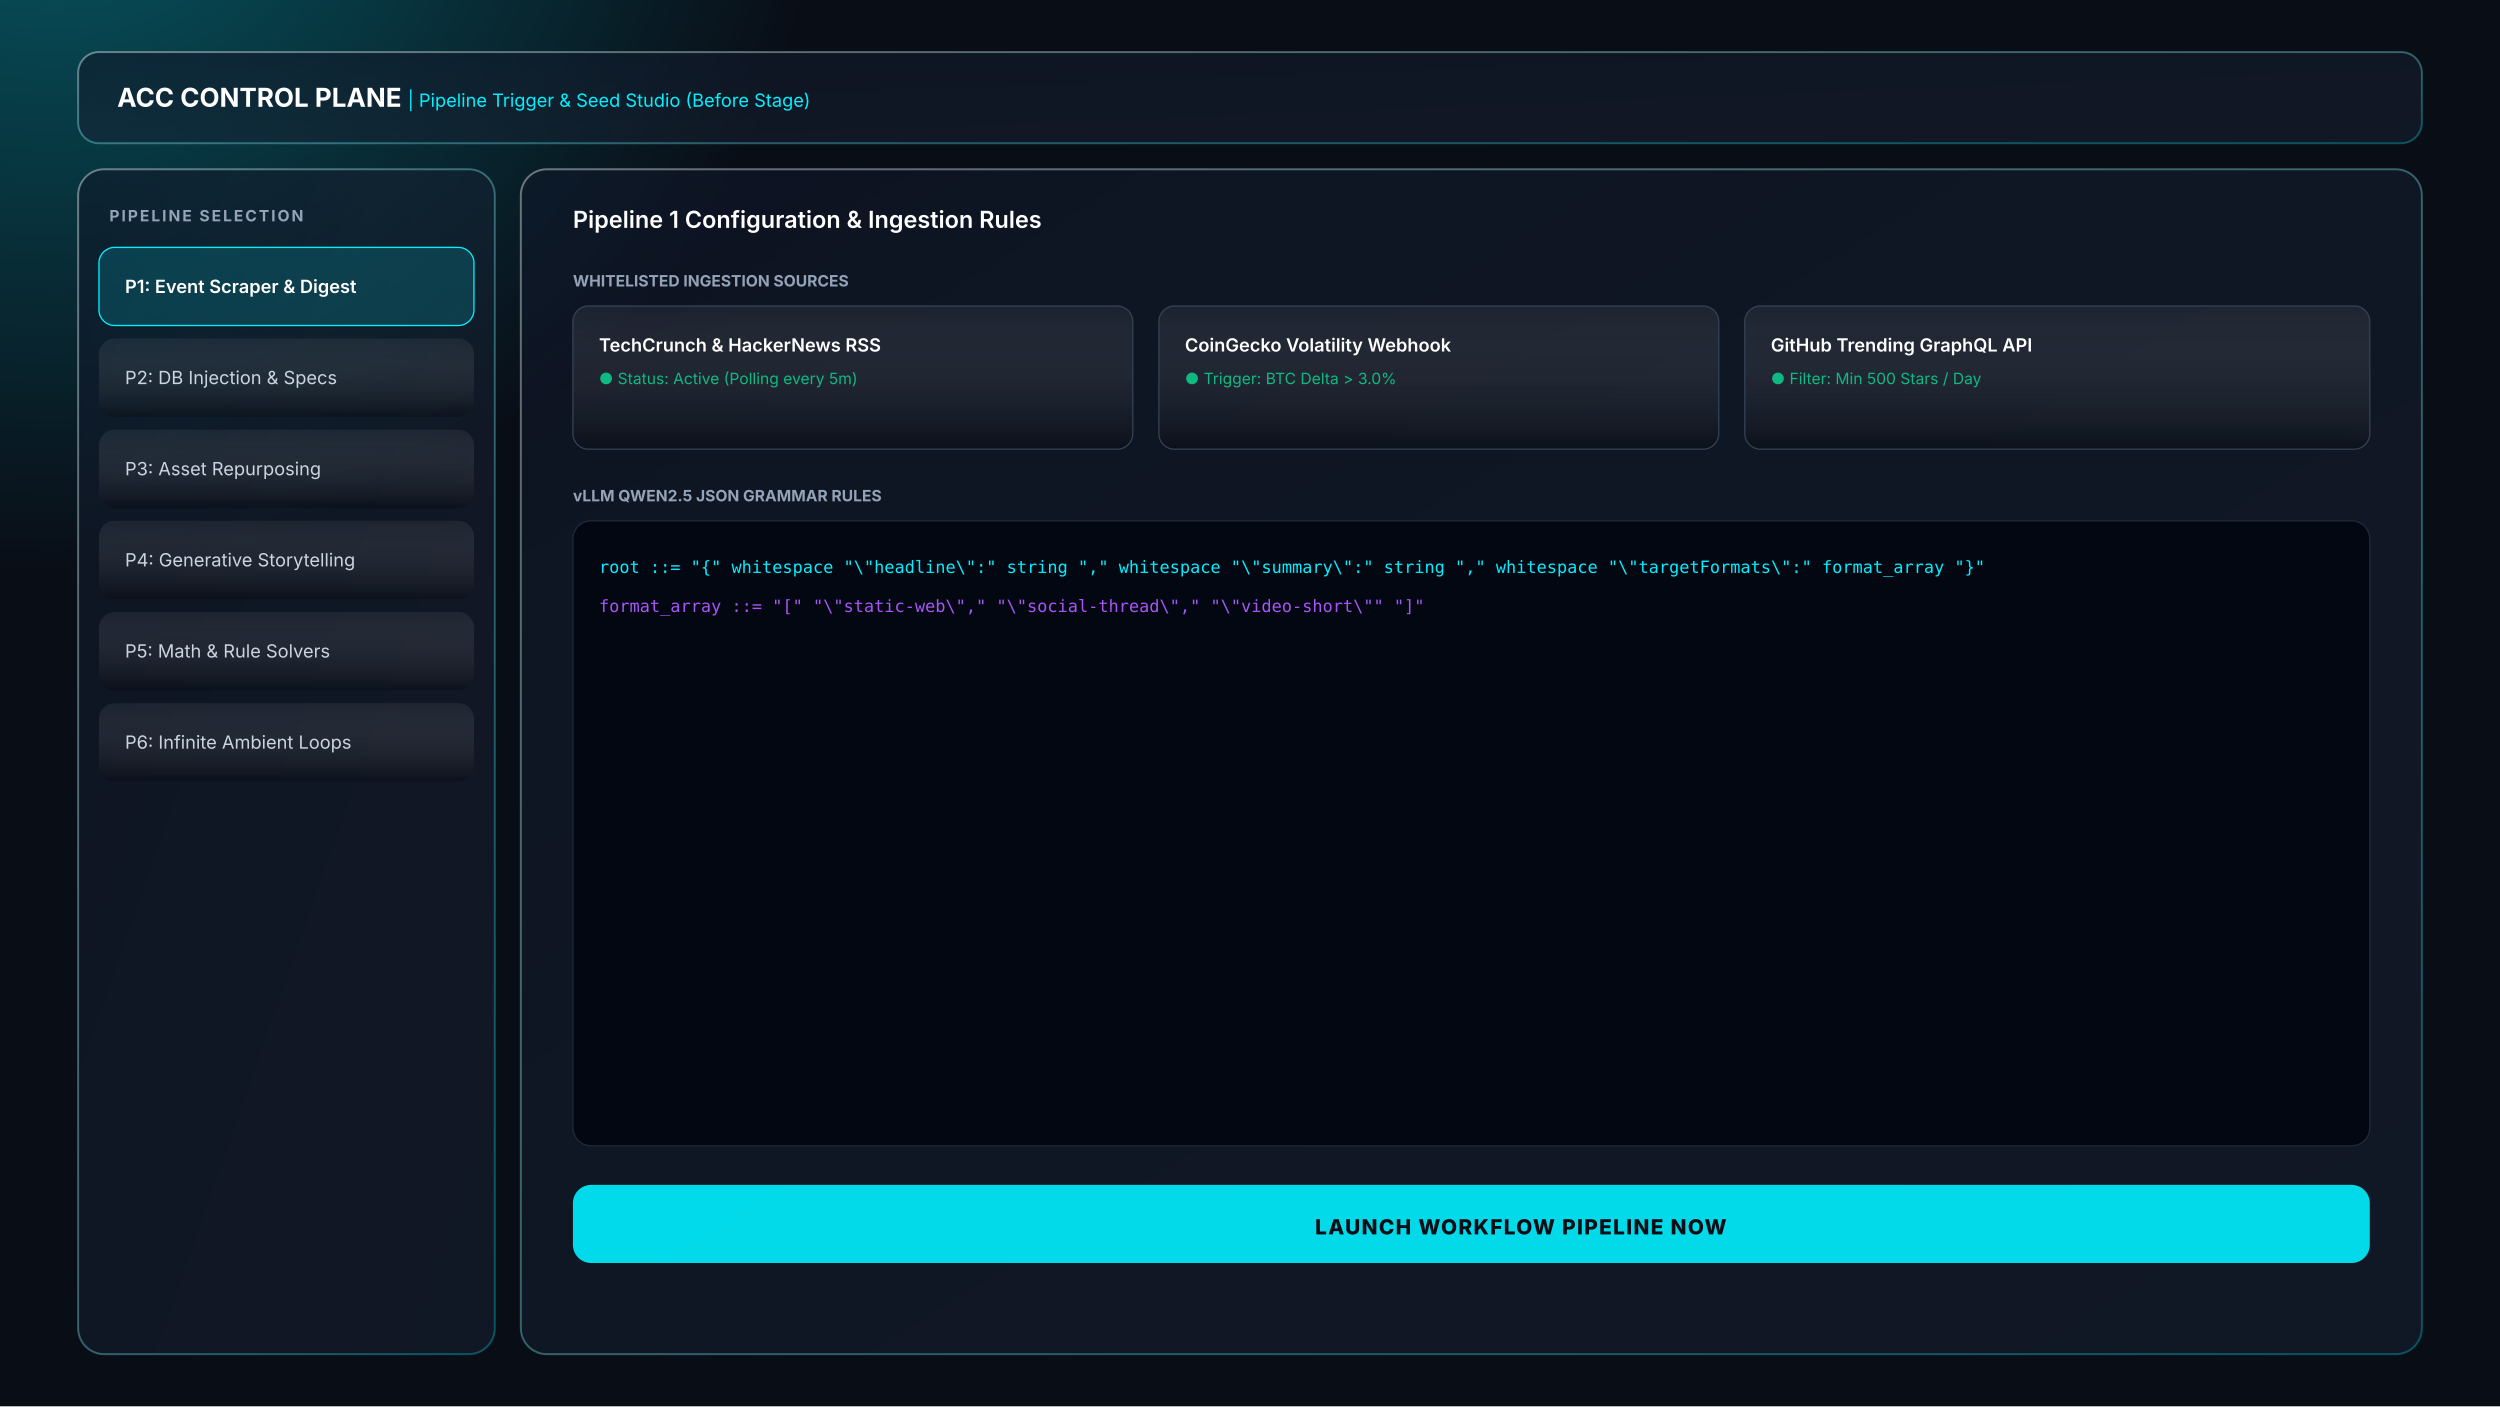
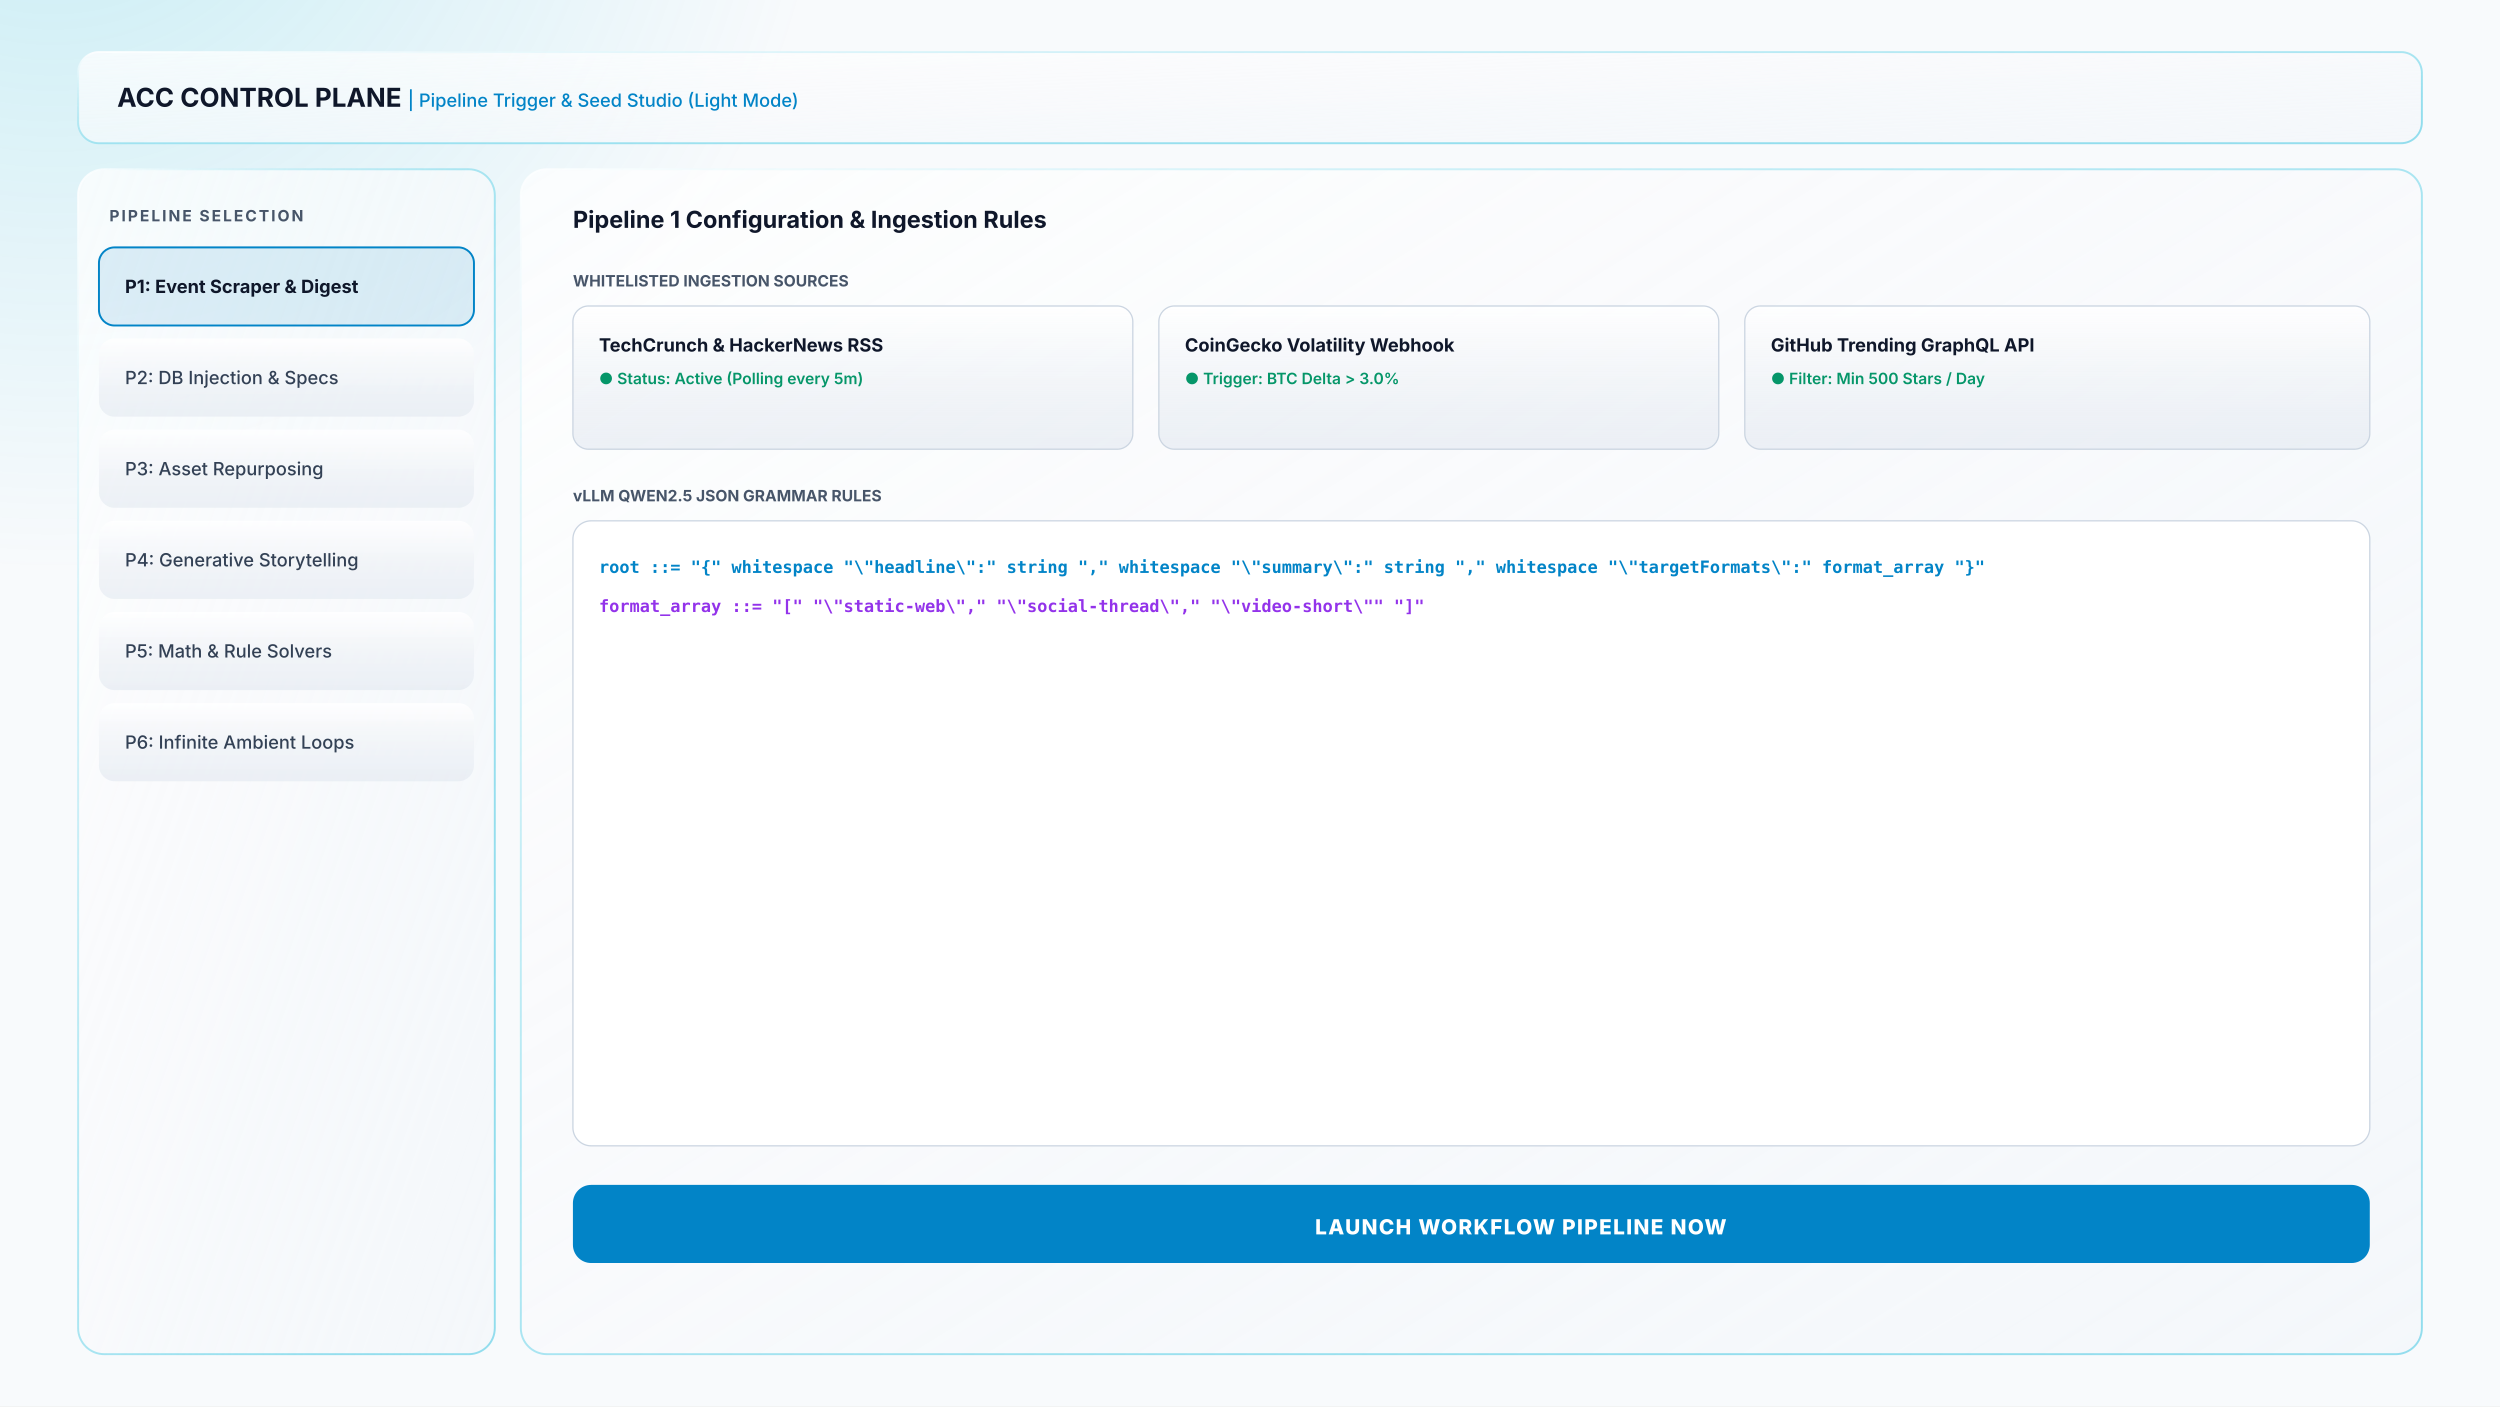
- <svg xmlns="http://www.w3.org/2000/svg" viewBox="0 0 1920 1080" width="100%" height="100%" style="background:#090d16; font-family: system-ui, -apple-system, sans-serif;">
+ <svg xmlns="http://www.w3.org/2000/svg" viewBox="0 0 1920 1080" width="100%" height="100%" style="background:#f8fafc; font-family: system-ui, -apple-system, sans-serif;">
  <defs>
    <radialGradient id="cyanGlow" cx="20%" cy="20%" r="50%">
-       <stop offset="0%" stop-color="#00f0ff" stop-opacity="0.35" />
-       <stop offset="100%" stop-color="#00f0ff" stop-opacity="0" />
+       <stop offset="0%" stop-color="#00b4d8" stop-opacity="0.2" />
+       <stop offset="100%" stop-color="#00b4d8" stop-opacity="0" />
    </radialGradient>
    <linearGradient id="specularBorder" x1="0%" y1="0%" x2="100%" y2="100%">
-       <stop offset="0%" stop-color="#ffffff" stop-opacity="0.4" />
-       <stop offset="100%" stop-color="#00f0ff" stop-opacity="0.3" />
+       <stop offset="0%" stop-color="#ffffff" stop-opacity="0.9" />
+       <stop offset="100%" stop-color="#00b4d8" stop-opacity="0.4" />
    </linearGradient>
    <linearGradient id="glassFill" x1="0%" y1="0%" x2="100%" y2="100%">
-       <stop offset="0%" stop-color="#0f172a" stop-opacity="0.6" />
-       <stop offset="100%" stop-color="#1e293b" stop-opacity="0.4" />
+       <stop offset="0%" stop-color="#ffffff" stop-opacity="0.75" />
+       <stop offset="100%" stop-color="#f1f5f9" stop-opacity="0.55" />
    </linearGradient>
    <linearGradient id="innerGlass" x1="0%" y1="0%" x2="0%" y2="100%">
-       <stop offset="0%" stop-color="#ffffff" stop-opacity="0.06" />
-       <stop offset="100%" stop-color="#000000" stop-opacity="0.25" />
+       <stop offset="0%" stop-color="#ffffff" stop-opacity="0.9" />
+       <stop offset="100%" stop-color="#e2e8f0" stop-opacity="0.6" />
    </linearGradient>
  </defs>
-   <rect width="1920" height="1080" fill="#090d16" />
+   <rect width="1920" height="1080" fill="#f8fafc" />
  <circle cx="400" cy="200" r="600" fill="url(#cyanGlow)" />
  <g transform="translate(60, 40)">
    <rect width="1800" height="70" rx="16" fill="url(#glassFill)" stroke="url(#specularBorder)" stroke-width="1.5" />
-     <text x="30" y="42" fill="#ffffff" font-size="20" font-weight="700">ACC CONTROL PLANE <tspan fill="#00f0ff" font-size="14" font-weight="400">| Pipeline Trigger &amp; Seed Studio (Before Stage)</tspan>
+     <text x="30" y="42" fill="#0f172a" font-size="20" font-weight="700">ACC CONTROL PLANE <tspan fill="#0284c7" font-size="14" font-weight="500">| Pipeline Trigger &amp; Seed Studio (Light Mode)</tspan>
    </text>
  </g>
  <g transform="translate(60, 130)">
    <rect width="320" height="910" rx="20" fill="url(#glassFill)" stroke="url(#specularBorder)" stroke-width="1.5" />
-     <text x="24" y="40" fill="#94a3b8" font-size="12" font-weight="700" letter-spacing="1.5">PIPELINE SELECTION</text>
-     <rect x="16" y="60" width="288" height="60" rx="12" fill="#00f0ff" fill-opacity="0.15" stroke="#00f0ff" stroke-width="1" />
-     <text x="36" y="95" fill="#ffffff" font-size="14" font-weight="600">P1: Event Scraper &amp; Digest</text>
+     <text x="24" y="40" fill="#475569" font-size="12" font-weight="700" letter-spacing="1.5">PIPELINE SELECTION</text>
+     <rect x="16" y="60" width="288" height="60" rx="12" fill="#0284c7" fill-opacity="0.12" stroke="#0284c7" stroke-width="1.5" />
+     <text x="36" y="95" fill="#0f172a" font-size="14" font-weight="700">P1: Event Scraper &amp; Digest</text>
    <rect x="16" y="130" width="288" height="60" rx="12" fill="url(#innerGlass)" />
-     <text x="36" y="165" fill="#cbd5e1" font-size="14">P2: DB Injection &amp; Specs</text>
+     <text x="36" y="165" fill="#334155" font-size="14" font-weight="500">P2: DB Injection &amp; Specs</text>
    <rect x="16" y="200" width="288" height="60" rx="12" fill="url(#innerGlass)" />
-     <text x="36" y="235" fill="#cbd5e1" font-size="14">P3: Asset Repurposing</text>
+     <text x="36" y="235" fill="#334155" font-size="14" font-weight="500">P3: Asset Repurposing</text>
    <rect x="16" y="270" width="288" height="60" rx="12" fill="url(#innerGlass)" />
-     <text x="36" y="305" fill="#cbd5e1" font-size="14">P4: Generative Storytelling</text>
+     <text x="36" y="305" fill="#334155" font-size="14" font-weight="500">P4: Generative Storytelling</text>
    <rect x="16" y="340" width="288" height="60" rx="12" fill="url(#innerGlass)" />
-     <text x="36" y="375" fill="#cbd5e1" font-size="14">P5: Math &amp; Rule Solvers</text>
+     <text x="36" y="375" fill="#334155" font-size="14" font-weight="500">P5: Math &amp; Rule Solvers</text>
    <rect x="16" y="410" width="288" height="60" rx="12" fill="url(#innerGlass)" />
-     <text x="36" y="445" fill="#cbd5e1" font-size="14">P6: Infinite Ambient Loops</text>
+     <text x="36" y="445" fill="#334155" font-size="14" font-weight="500">P6: Infinite Ambient Loops</text>
  </g>
  <g transform="translate(400, 130)">
    <rect width="1460" height="910" rx="20" fill="url(#glassFill)" stroke="url(#specularBorder)" stroke-width="1.5" />
-     <text x="40" y="45" fill="#ffffff" font-size="18" font-weight="600">Pipeline 1 Configuration &amp; Ingestion Rules</text>
-     <text x="40" y="90" fill="#94a3b8" font-size="12" font-weight="700">WHITELISTED INGESTION SOURCES</text>
-     <rect x="40" y="105" width="430" height="110" rx="12" fill="url(#innerGlass)" stroke="#334155" />
-     <text x="60" y="140" fill="#ffffff" font-size="14" font-weight="600">TechCrunch &amp; HackerNews RSS</text>
-     <text x="60" y="165" fill="#10b981" font-size="12">● Status: Active (Polling every 5m)</text>
-     <rect x="490" y="105" width="430" height="110" rx="12" fill="url(#innerGlass)" stroke="#334155" />
-     <text x="510" y="140" fill="#ffffff" font-size="14" font-weight="600">CoinGecko Volatility Webhook</text>
-     <text x="510" y="165" fill="#10b981" font-size="12">● Trigger: BTC Delta &gt; 3.0%</text>
-     <rect x="940" y="105" width="480" height="110" rx="12" fill="url(#innerGlass)" stroke="#334155" />
-     <text x="960" y="140" fill="#ffffff" font-size="14" font-weight="600">GitHub Trending GraphQL API</text>
-     <text x="960" y="165" fill="#10b981" font-size="12">● Filter: Min 500 Stars / Day</text>
-     <text x="40" y="255" fill="#94a3b8" font-size="12" font-weight="700">vLLM QWEN2.5 JSON GRAMMAR RULES</text>
-     <rect x="40" y="270" width="1380" height="480" rx="14" fill="#030712" stroke="#1e293b" />
-     <text x="60" y="310" fill="#00f0ff" font-family="monospace" font-size="13">root ::= "{" whitespace "\"headline\":" string "," whitespace "\"summary\":" string "," whitespace "\"targetFormats\":" format_array "}"</text>
-     <text x="60" y="340" fill="#a855f7" font-family="monospace" font-size="13">format_array ::= "[" "\"static-web\"," "\"social-thread\"," "\"video-short\"" "]"</text>
-     <rect x="40" y="780" width="1380" height="60" rx="14" fill="#00f0ff" fill-opacity="0.9" />
-     <text x="610" y="818" fill="#090d16" font-size="16" font-weight="800" letter-spacing="1">LAUNCH WORKFLOW PIPELINE NOW</text>
+     <text x="40" y="45" fill="#0f172a" font-size="18" font-weight="700">Pipeline 1 Configuration &amp; Ingestion Rules</text>
+     <text x="40" y="90" fill="#475569" font-size="12" font-weight="700">WHITELISTED INGESTION SOURCES</text>
+     <rect x="40" y="105" width="430" height="110" rx="12" fill="url(#innerGlass)" stroke="#cbd5e1" />
+     <text x="60" y="140" fill="#0f172a" font-size="14" font-weight="700">TechCrunch &amp; HackerNews RSS</text>
+     <text x="60" y="165" fill="#059669" font-size="12" font-weight="600">● Status: Active (Polling every 5m)</text>
+     <rect x="490" y="105" width="430" height="110" rx="12" fill="url(#innerGlass)" stroke="#cbd5e1" />
+     <text x="510" y="140" fill="#0f172a" font-size="14" font-weight="700">CoinGecko Volatility Webhook</text>
+     <text x="510" y="165" fill="#059669" font-size="12" font-weight="600">● Trigger: BTC Delta &gt; 3.0%</text>
+     <rect x="940" y="105" width="480" height="110" rx="12" fill="url(#innerGlass)" stroke="#cbd5e1" />
+     <text x="960" y="140" fill="#0f172a" font-size="14" font-weight="700">GitHub Trending GraphQL API</text>
+     <text x="960" y="165" fill="#059669" font-size="12" font-weight="600">● Filter: Min 500 Stars / Day</text>
+     <text x="40" y="255" fill="#475569" font-size="12" font-weight="700">vLLM QWEN2.5 JSON GRAMMAR RULES</text>
+     <rect x="40" y="270" width="1380" height="480" rx="14" fill="#ffffff" stroke="#cbd5e1" />
+     <text x="60" y="310" fill="#0284c7" font-family="monospace" font-size="13" font-weight="600">root ::= "{" whitespace "\"headline\":" string "," whitespace "\"summary\":" string "," whitespace "\"targetFormats\":" format_array "}"</text>
+     <text x="60" y="340" fill="#9333ea" font-family="monospace" font-size="13" font-weight="600">format_array ::= "[" "\"static-web\"," "\"social-thread\"," "\"video-short\"" "]"</text>
+     <rect x="40" y="780" width="1380" height="60" rx="14" fill="#0284c7" />
+     <text x="610" y="818" fill="#ffffff" font-size="16" font-weight="800" letter-spacing="1">LAUNCH WORKFLOW PIPELINE NOW</text>
  </g>
</svg>
